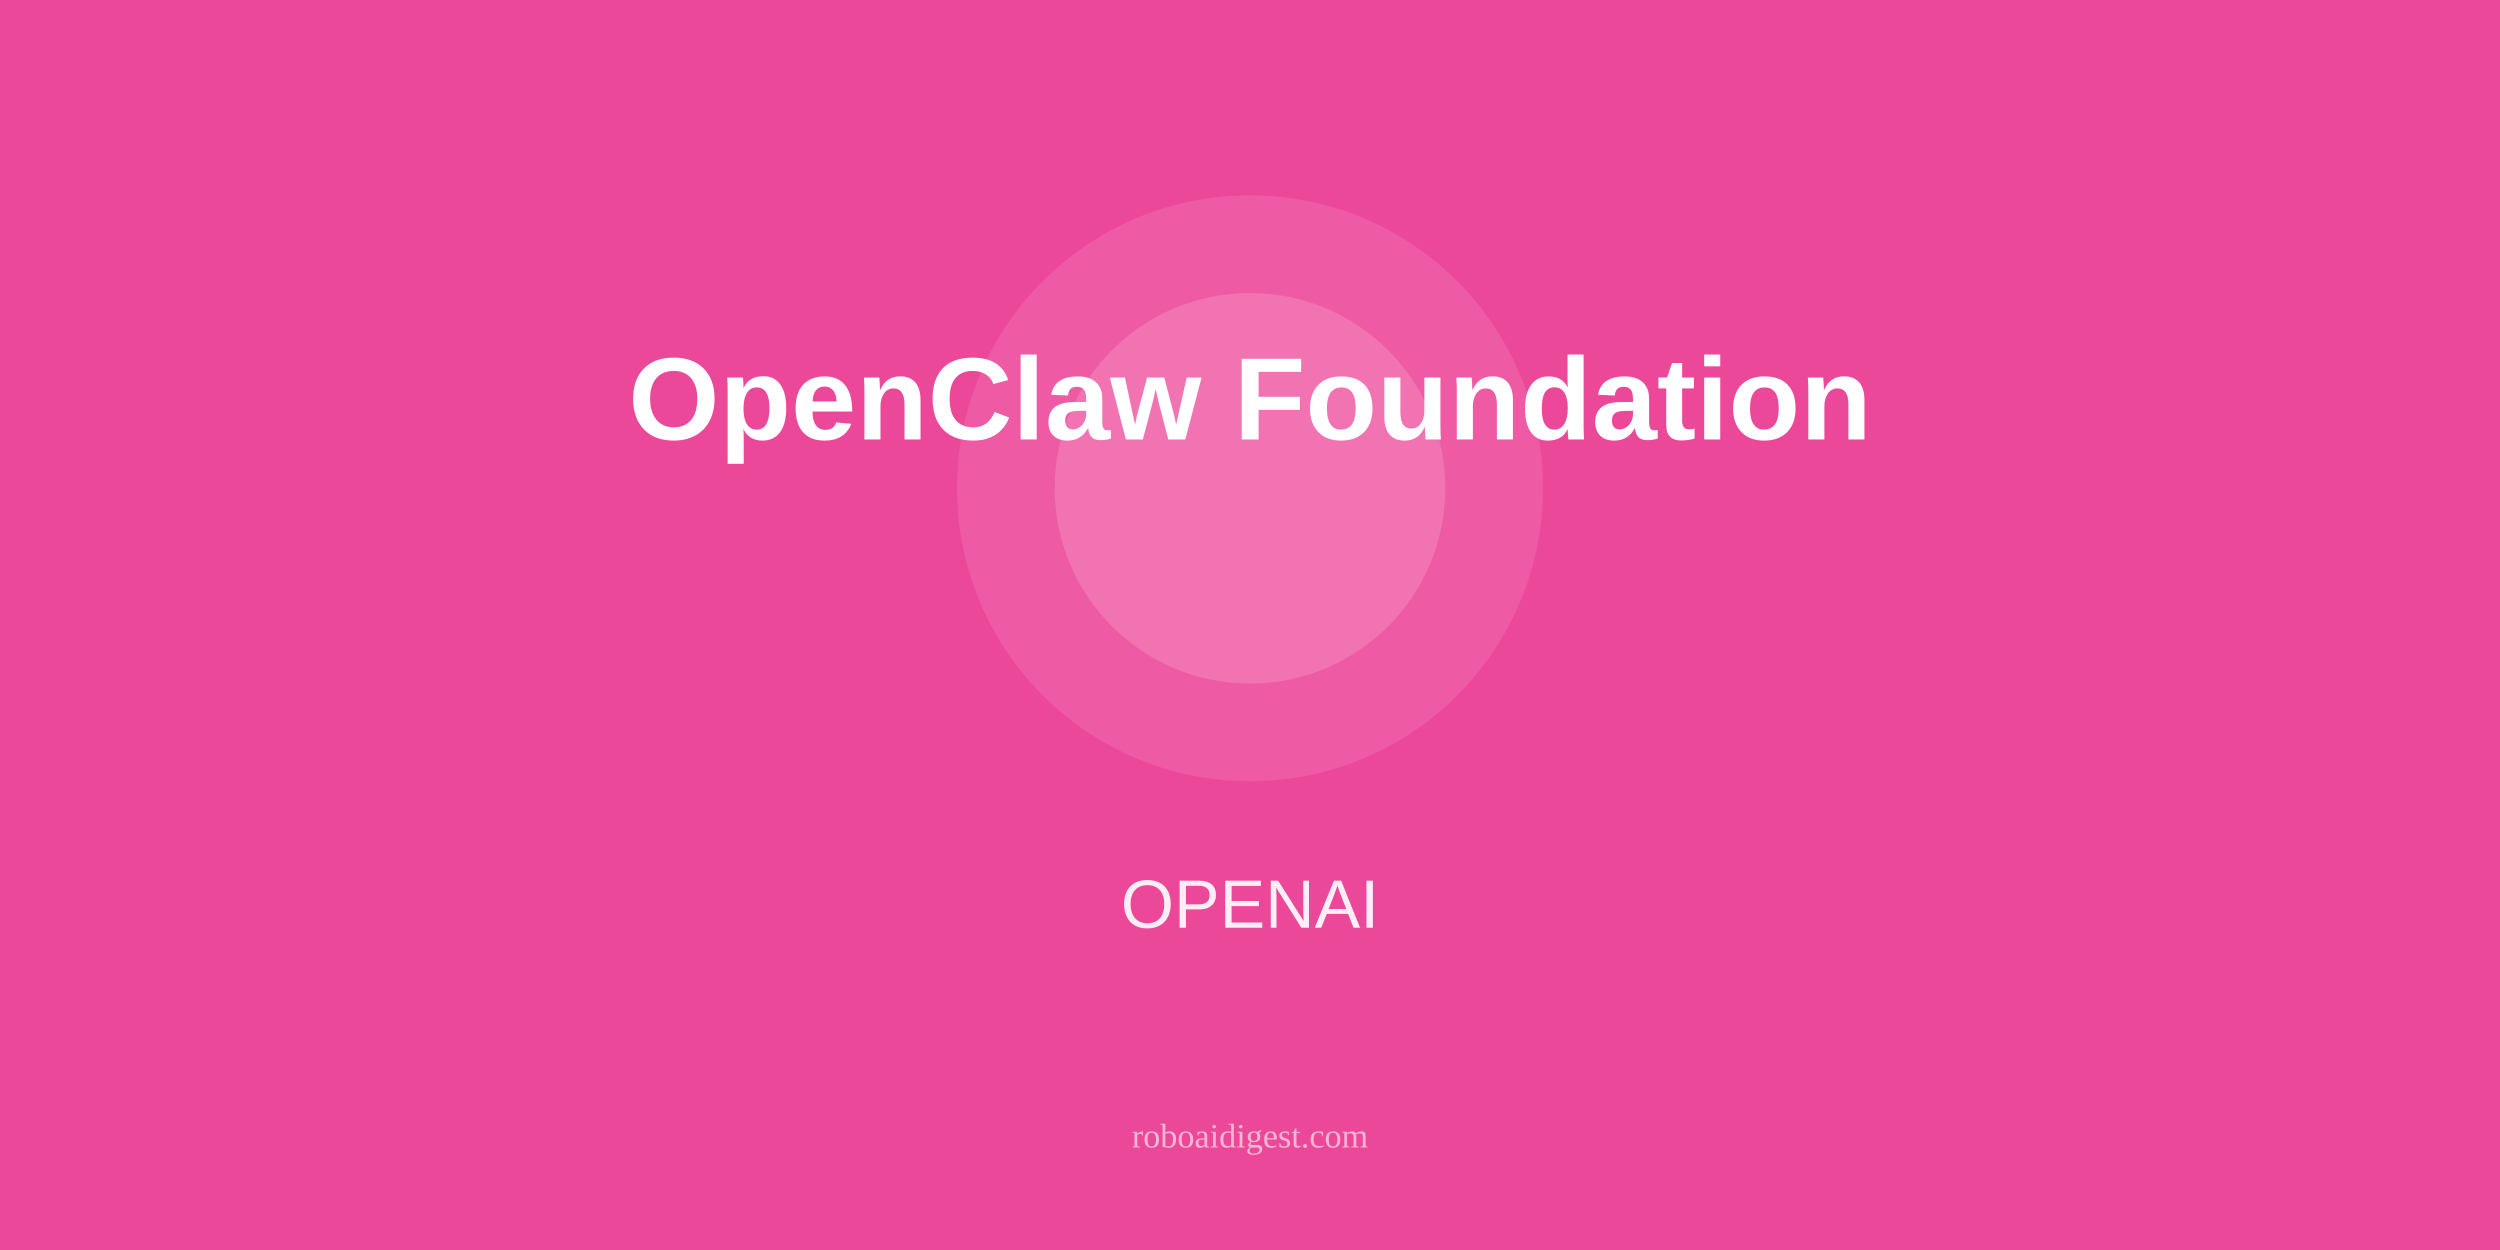
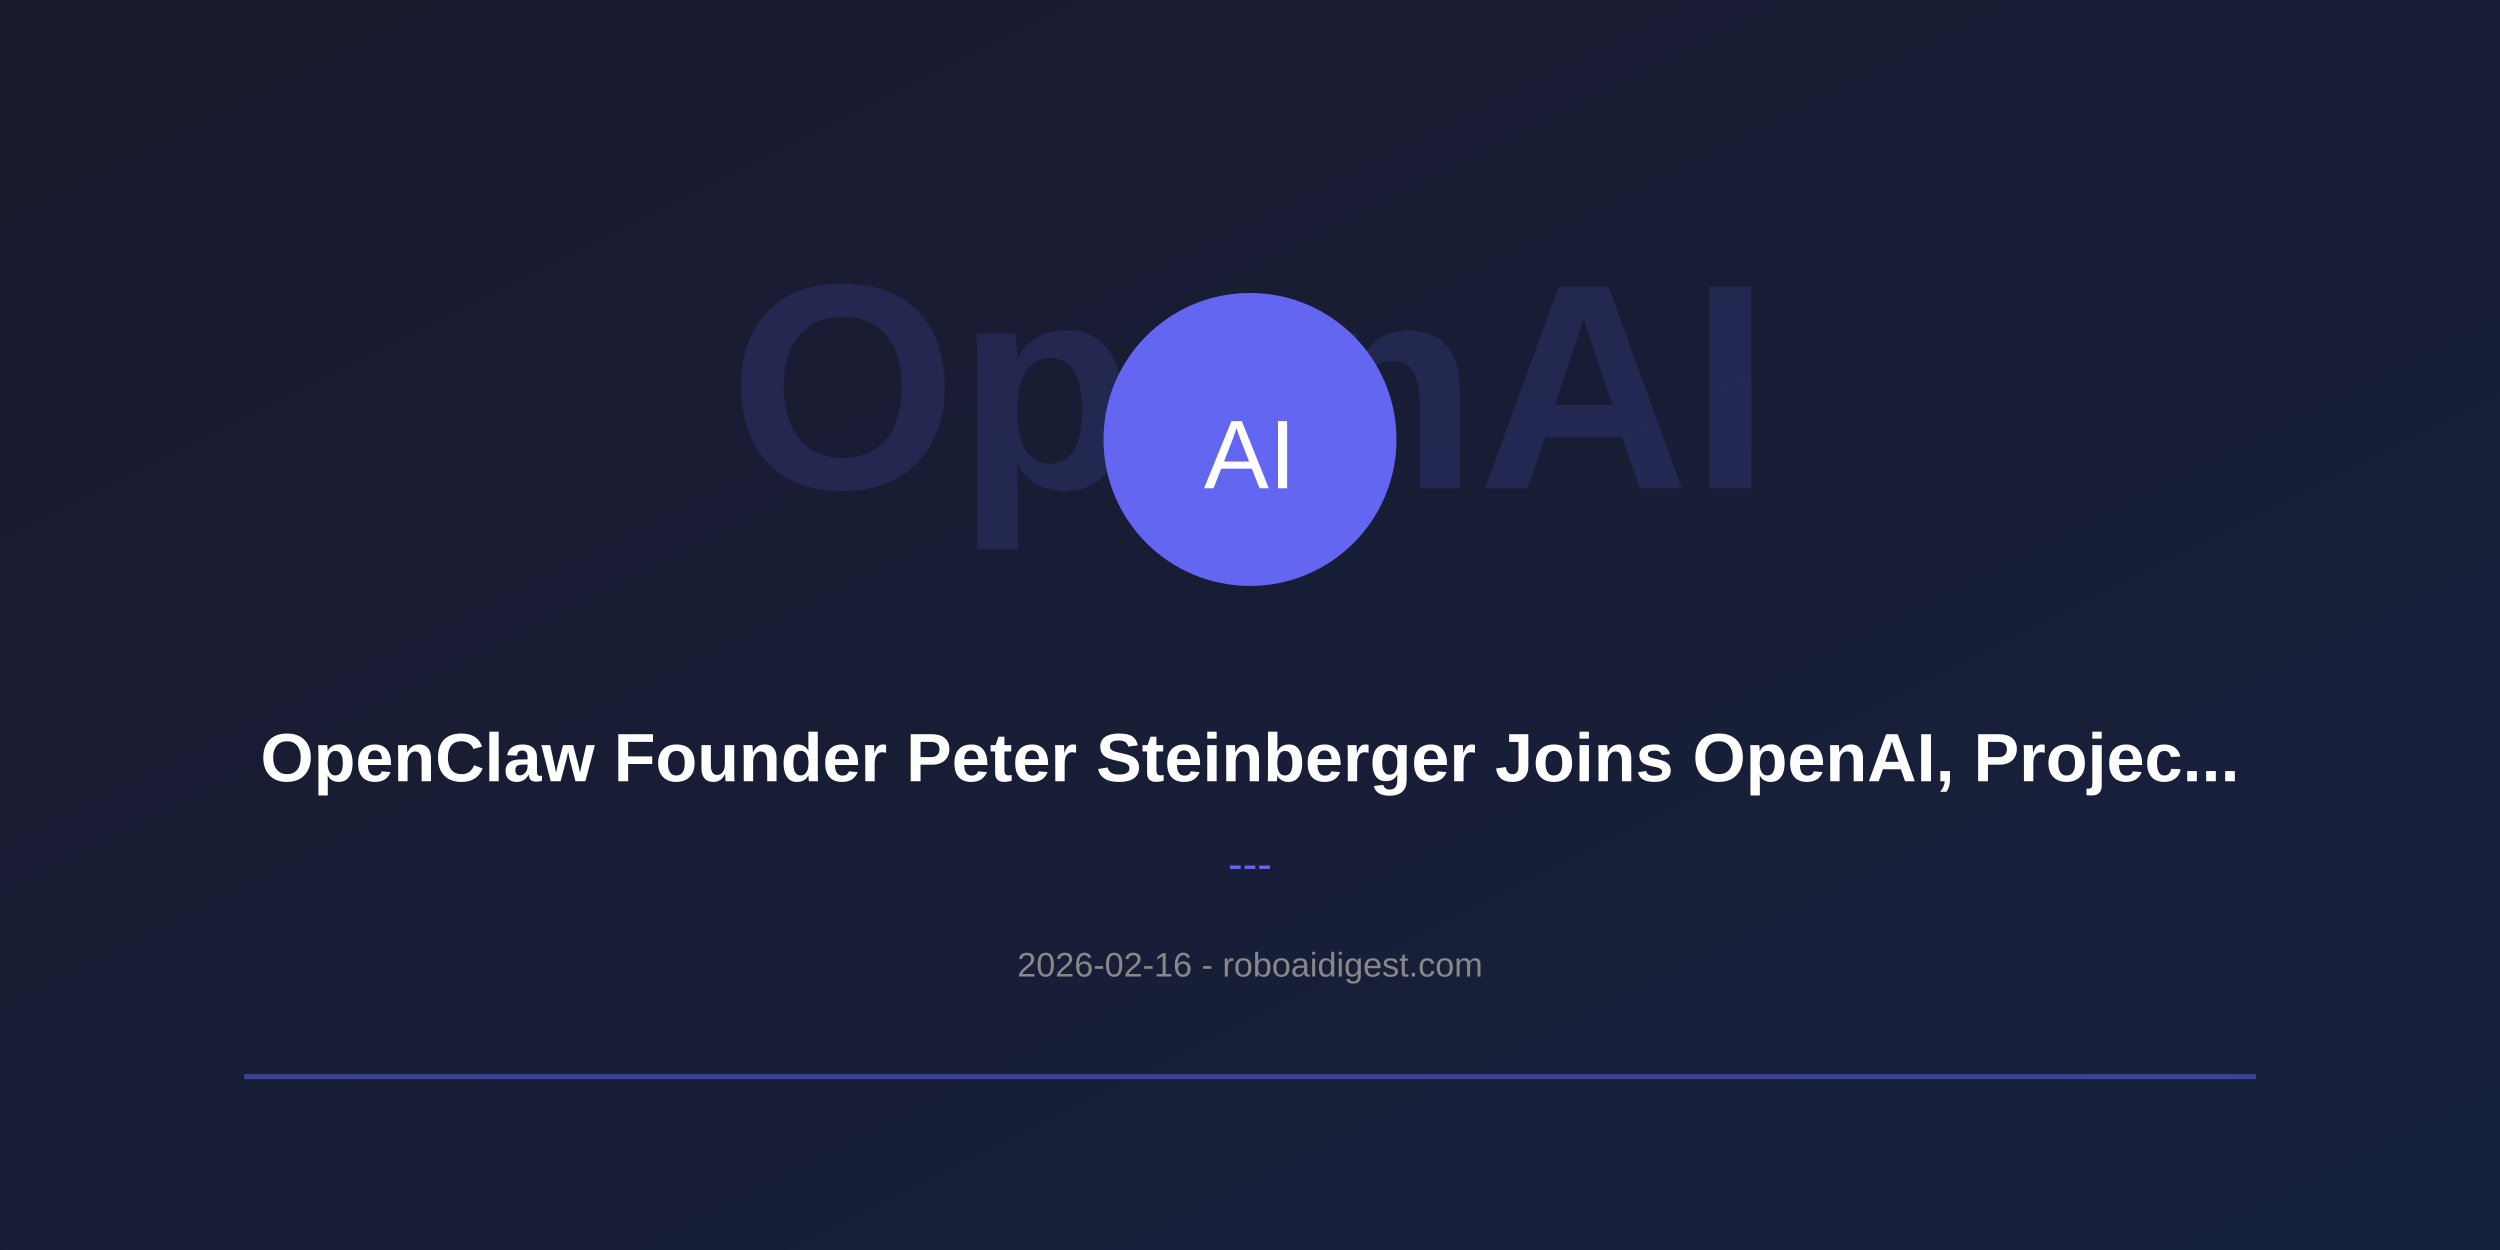
- <svg xmlns="http://www.w3.org/2000/svg" width="1024" height="512">
-   <rect width="1024" height="512" fill="#ec4899" />
-   <circle cx="512" cy="200" r="120" fill="white" opacity="0.1" />
-   <circle cx="512" cy="200" r="80" fill="white" opacity="0.15" />
-   <text x="512" y="180" font-size="48" font-weight="bold" fill="white" text-anchor="middle" font-family="Arial,sans-serif">
-     OpenClaw Foundation
-   </text>
-   <text x="512" y="380" font-size="28" fill="white" text-anchor="middle" opacity="0.9" font-family="Arial,sans-serif">
-     OPENAI
-   </text>
-   <text x="512" y="470" font-size="14" fill="white" opacity="0.6" text-anchor="middle">roboaidigest.com</text>
+ <svg xmlns="http://www.w3.org/2000/svg" width="1024" height="512" viewBox="0 0 1024 512">
+   <defs>
+     <linearGradient id="bg" x1="0%" y1="0%" x2="100%" y2="100%">
+       <stop offset="0%" style="stop-color:#1a1a2e" />
+       <stop offset="100%" style="stop-color:#16213e" />
+     </linearGradient>
+   </defs>
+   <rect width="1024" height="512" fill="url(#bg)" />
+   <text x="512" y="200" font-family="Arial Black, Arial" font-size="120" font-weight="bold" fill="#6366f1" text-anchor="middle" opacity="0.15">OpenAI</text>
+   <circle cx="512" cy="180" r="60" fill="#6366f1" />
+   <text x="512" y="200" font-size="40" fill="white" text-anchor="middle" font-family="Arial">AI</text>
+   <text x="512" y="320" font-family="Arial" font-size="28" font-weight="bold" fill="white" text-anchor="middle" max-width="900">OpenClaw Founder Peter Steinberger Joins OpenAI, Projec...</text>
+   <text x="512" y="360" font-family="Arial" font-size="18" fill="#6366f1" text-anchor="middle">---</text>
+   <text x="512" y="400" font-family="Arial" font-size="14" fill="#888" text-anchor="middle">2026-02-16 - roboaidigest.com</text>
+   <rect x="100" y="440" width="824" height="2" fill="#6366f1" opacity="0.5" />
</svg>
